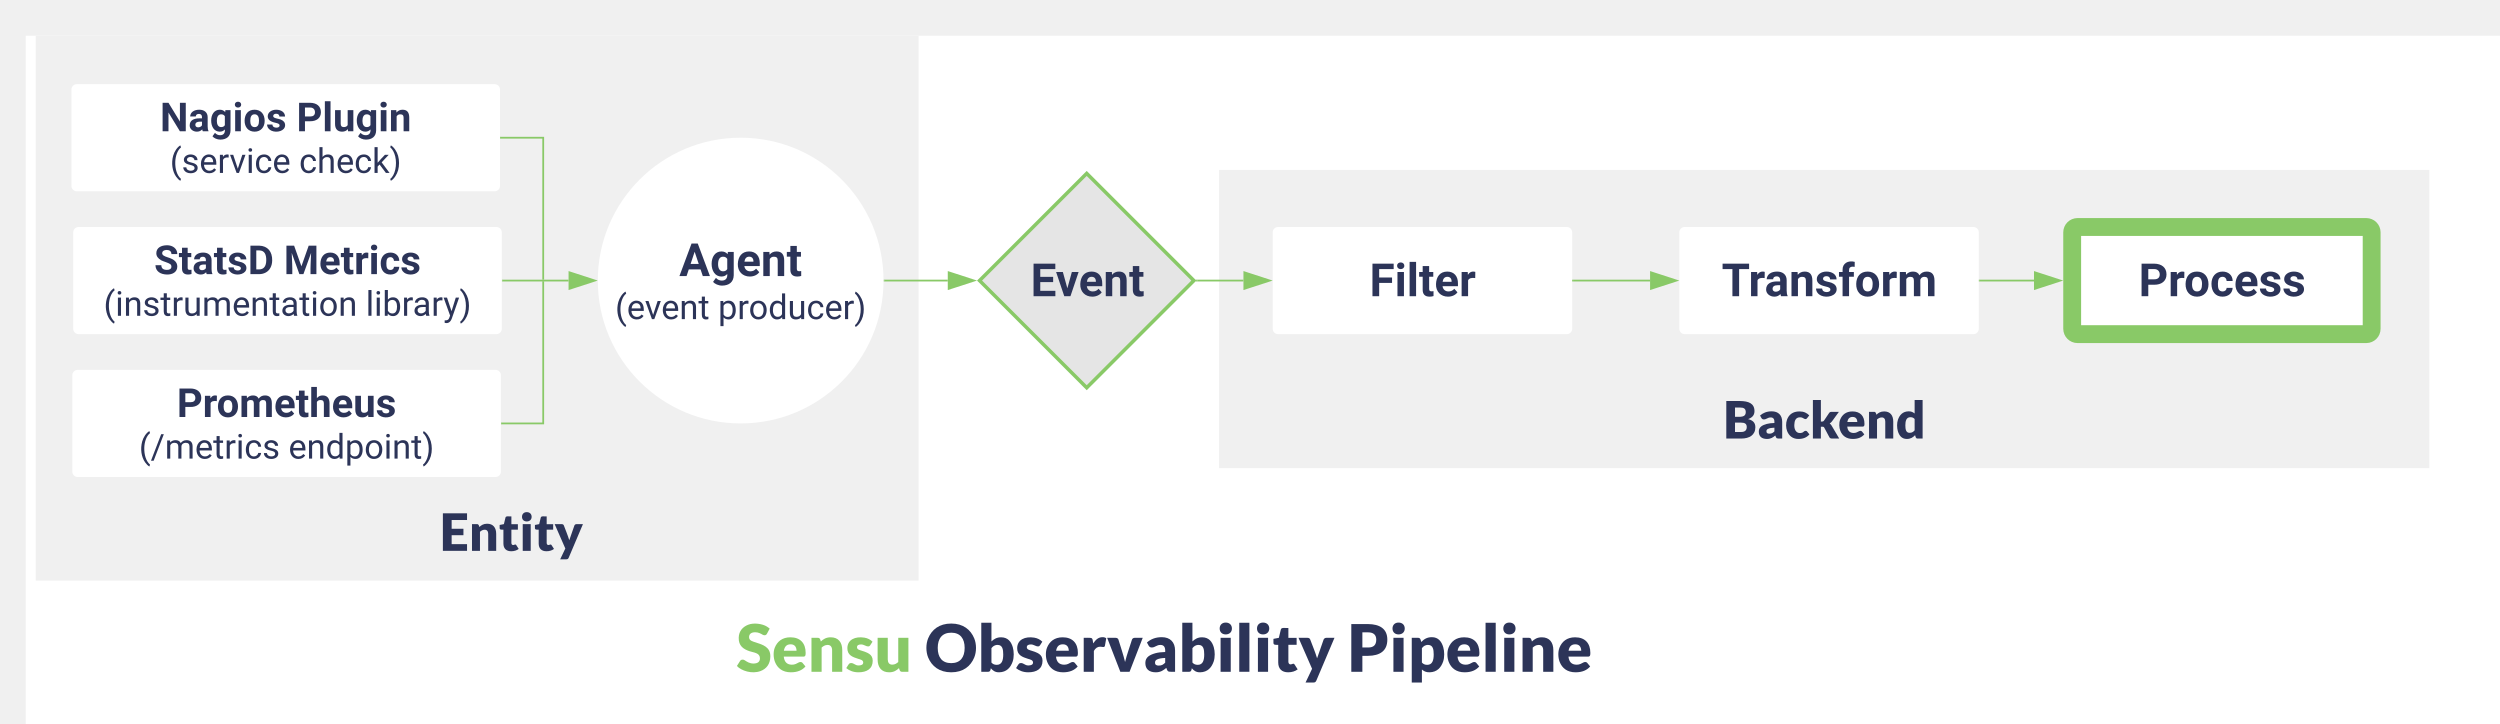
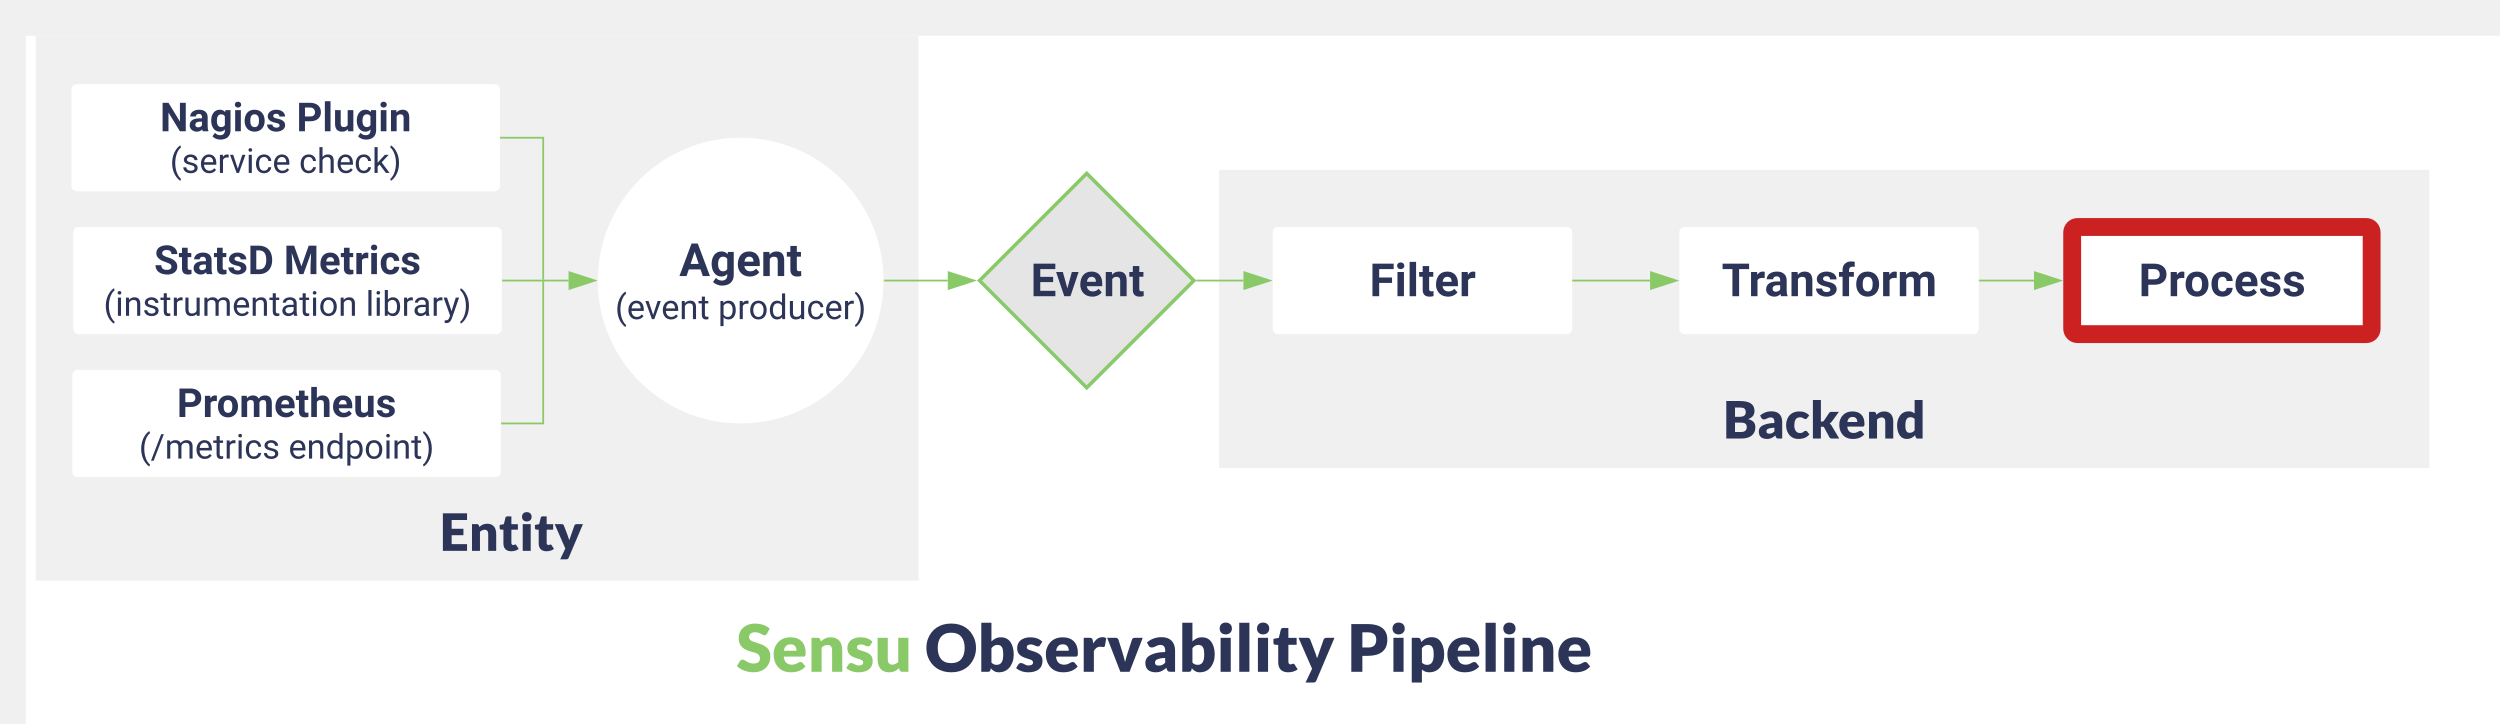
<svg xmlns="http://www.w3.org/2000/svg" xmlns:ns1="lucid" xmlns:xlink="http://www.w3.org/1999/xlink" viewBox="0 0 1400 405" preserveAspectRatio="xMidYMid meet">
  <g transform="translate(14.42308 20)" ns1:page-tab-id="0_0">
    <path d="M0 0h1823.08v553.85H0z" fill="#fff" />
    <a xlink:href="../pipeline-agent-backend/" target="_top">
      <path d="M668.26 75.15H1346v167H668.26z" stroke="#000" stroke-opacity="0" stroke-width="2" fill="#f0f0f0" />
      <path class="lucid-link lucid-hotspot lucid-overlay-hotspot" d="M668.26 75.15H1346v167H668.26z" fill="none" />
    </a>
    <a xlink:href="../pipeline-filter/" target="_top">
      <path d="M698.3 110.12c0-1.66 1.33-3 3-3H863c1.66 0 3 1.34 3 3v54c0 1.65-1.34 3-3 3H701.3c-1.67 0-3-1.35-3-3z" stroke="#000" stroke-opacity="0" fill="#fff" />
      <use xlink:href="#a" transform="matrix(1,0,0,1,703.2896,112.1154) translate(49.23988 33.76402)" />
      <path class="lucid-link lucid-hotspot lucid-overlay-hotspot" d="M698.3 110.12c0-1.66 1.33-3 3-3H863c1.66 0 3 1.34 3 3v54c0 1.65-1.34 3-3 3H701.3c-1.67 0-3-1.35-3-3z" fill="none" />
    </a>
    <a xlink:href="../pipeline-transform/" target="_top">
      <path d="M926 110.12c0-1.66 1.34-3 3-3h161.7c1.67 0 3 1.34 3 3v54c0 1.65-1.33 3-3 3H929c-1.66 0-3-1.35-3-3z" stroke="#000" stroke-opacity="0" fill="#fff" />
      <use xlink:href="#b" transform="matrix(1,0,0,1,931,112.1154) translate(18.72231 33.76402)" />
      <path class="lucid-link lucid-hotspot lucid-overlay-hotspot" d="M926 110.12c0-1.66 1.34-3 3-3h161.7c1.67 0 3 1.34 3 3v54c0 1.65-1.33 3-3 3H929c-1.66 0-3-1.35-3-3z" fill="none" />
    </a>
    <a xlink:href="../pipeline-process/" target="_top">
-       <path d="M1146 110.12c0-1.66 1.34-3 3-3h161.7c1.67 0 3 1.34 3 3v54c0 1.65-1.33 3-3 3H1149c-1.66 0-3-1.35-3-3z" stroke="#89c967" stroke-width="10" fill="#fff" />
+       <path d="M1146 110.12c0-1.66 1.34-3 3-3h161.7c1.67 0 3 1.34 3 3v54c0 1.65-1.33 3-3 3H1149c-1.66 0-3-1.35-3-3z" stroke="#cc2121" stroke-width="10" fill="#fff" />
      <use xlink:href="#c" transform="matrix(1,0,0,1,1151,112.1154) translate(32.23142 33.76402)" />
      <path class="lucid-link lucid-hotspot lucid-overlay-hotspot" d="M1146 110.12c0-1.66 1.34-3 3-3h161.7c1.67 0 3 1.34 3 3v54c0 1.65-1.33 3-3 3H1149c-1.66 0-3-1.35-3-3z" fill="none" />
    </a>
    <path d="M656.04 137.12h25.87" stroke="#89c967" fill="none" />
    <path d="M656.06 137.62h-1.02l.5-.5-.5-.5h1.02z" fill="#89c967" />
    <path d="M696.67 137.12l-14.26 4.63v-9.27z" stroke="#89c967" fill="#89c967" />
    <path d="M866.5 137.12h43.12" stroke="#89c967" fill="none" />
    <path d="M866.5 137.62h-.5v-1h.5z" fill="#89c967" />
    <path d="M924.38 137.12l-14.26 4.63v-9.27z" stroke="#89c967" fill="#89c967" />
    <path d="M1094.2 137.12h30.42" stroke="#89c967" fill="none" />
    <path d="M1094.22 137.62h-.5v-1h.5z" fill="#89c967" />
    <path d="M1139.38 137.12l-14.26 4.63v-9.27z" stroke="#89c967" fill="#89c967" />
    <a xlink:href="../pipeline-entities/" target="_top">
      <path d="M5.58 0H500v305.12H5.58z" stroke="#000" stroke-opacity="0" stroke-width="2" fill="#f0f0f0" />
      <path class="lucid-link lucid-hotspot lucid-overlay-hotspot" d="M5.58 0H500v305.12H5.58z" fill="none" />
    </a>
    <path d="M266.08 57.12h23.7v79.5" stroke="#89c967" fill="none" />
    <path d="M266.1 57.62h-.52v-1h.5z" fill="#89c967" />
    <path d="M289.78 136.6v.52M267.08 137.12h36.9" stroke="#89c967" fill="none" />
    <path d="M267.1 137.62h-.52v-1h.5z" fill="#89c967" />
    <path d="M318.73 137.12l-14.26 4.63v-9.27z" stroke="#89c967" fill="#89c967" />
    <path d="M266.58 217.12h23.2v-79.5" stroke="#89c967" fill="none" />
    <path d="M266.6 217.62h-.52v-1h.5z" fill="#89c967" />
    <path d="M289.78 137.63v-.5M480.85 137.12h35.48" stroke="#89c967" fill="none" />
    <path d="M480.87 137.62h-.53v-1h.53z" fill="#89c967" />
    <path d="M531.1 137.12l-14.27 4.63v-9.27z" stroke="#89c967" fill="#89c967" />
    <a xlink:href="../pipeline-agent-backend/" target="_top">
      <path d="M753.27 197.12h507.7v40h-507.7z" stroke="#000" stroke-opacity="0" stroke-width="2" fill-opacity="0" />
      <use xlink:href="#d" transform="matrix(1,0,0,1,753.2729,197.1154) translate(197.3029 28.47115)" />
      <path class="lucid-link lucid-hotspot lucid-overlay-hotspot" d="M753.27 197.12h507.7v40h-507.7z" fill="none" />
    </a>
    <a xlink:href="../pipeline-entities/" target="_top">
      <path d="M160 260h223.6v44.26H160z" stroke="#000" stroke-opacity="0" stroke-width="2" fill-opacity="0" />
      <use xlink:href="#e" transform="matrix(1,0,0,1,160,260) translate(71.86058 28.47115)" />
      <path class="lucid-link lucid-hotspot lucid-overlay-hotspot" d="M160 260h223.6v44.26H160z" fill="none" />
    </a>
    <a xlink:href="../pipeline-checks-events/" target="_top">
      <path d="M594.13 77.12l60 60-60 60-60-60z" stroke="#89c967" stroke-width="2" fill="#e5e5e5" />
      <use xlink:href="#f" transform="matrix(1,0,0,1,539.1281,82.11538) translate(23.61148 63.76402)" />
      <path class="lucid-link lucid-hotspot lucid-overlay-hotspot" d="M594.13 77.12l60 60-60 60-60-60z" fill="none" />
    </a>
    <a xlink:href="../pipeline-agent-backend/" target="_top">
      <path d="M480.35 137.12c0 44.18-35.8 80-80 80-44.18 0-80-35.82-80-80 0-44.2 35.82-80 80-80 44.2 0 80 35.8 80 80z" stroke="#000" stroke-opacity="0" stroke-width="2" fill="#fff" />
      <use xlink:href="#g" transform="matrix(1,0,0,1,325.3525,62.11538) translate(40.61373 72.49599)" />
      <use xlink:href="#h" transform="matrix(1,0,0,1,325.3525,62.11538) translate(4.67811 96.59706)" />
      <use xlink:href="#i" transform="matrix(1,0,0,1,325.3525,62.11538) translate(62.35164 96.59706)" />
      <path class="lucid-link lucid-hotspot lucid-overlay-hotspot" d="M480.35 137.12c0 44.18-35.8 80-80 80-44.18 0-80-35.82-80-80 0-44.2 35.82-80 80-80 44.2 0 80 35.8 80 80z" fill="none" />
    </a>
    <path d="M400.35 217.62v39.5-40.74" stroke="#000" stroke-opacity="0" fill="none" />
    <path d="M400.35 201.62l4.64 14.26h-9.28z" stroke="#000" stroke-opacity="0" fill-opacity="0" />
    <a xlink:href="../pipeline-checks-events/" target="_top">
      <path d="M25.58 30.12c0-1.66 1.34-3 3-3h234c1.65 0 3 1.34 3 3v54c0 1.65-1.35 3-3 3h-234c-1.66 0-3-1.35-3-3z" stroke="#000" stroke-opacity="0" fill="#fff" />
      <use xlink:href="#j" transform="matrix(1,0,0,1,30.57692,32.11538) translate(44.63585 21.40049)" />
      <use xlink:href="#k" transform="matrix(1,0,0,1,30.57692,32.11538) translate(121.0691 21.40049)" />
      <use xlink:href="#l" transform="matrix(1,0,0,1,30.57692,32.11538) translate(50.15249 44.71905)" />
      <use xlink:href="#m" transform="matrix(1,0,0,1,30.57692,32.11538) translate(122.5026 44.71905)" />
      <path class="lucid-link lucid-hotspot lucid-overlay-hotspot" d="M25.58 30.12c0-1.66 1.34-3 3-3h234c1.65 0 3 1.34 3 3v54c0 1.65-1.35 3-3 3h-234c-1.66 0-3-1.35-3-3z" fill="none" />
    </a>
    <a xlink:href="../pipeline-checks-events/" target="_top">
      <path d="M26.58 110.12c0-1.66 1.34-3 3-3h234c1.65 0 3 1.34 3 3v54c0 1.65-1.35 3-3 3h-234c-1.66 0-3-1.35-3-3z" stroke="#000" stroke-opacity="0" fill="#fff" />
      <use xlink:href="#n" transform="matrix(1,0,0,1,31.57692,112.1154) translate(40.29219 21.40049)" />
      <use xlink:href="#o" transform="matrix(1,0,0,1,31.57692,112.1154) translate(112.9788 21.40049)" />
      <use xlink:href="#p" transform="matrix(1,0,0,1,31.57692,112.1154) translate(11.99144 44.71905)" />
      <use xlink:href="#q" transform="matrix(1,0,0,1,31.57692,112.1154) translate(158.8326 44.71905)" />
      <path class="lucid-link lucid-hotspot lucid-overlay-hotspot" d="M26.58 110.12c0-1.66 1.34-3 3-3h234c1.65 0 3 1.34 3 3v54c0 1.65-1.35 3-3 3h-234c-1.66 0-3-1.35-3-3z" fill="none" />
    </a>
    <a xlink:href="../pipeline-checks-events/" target="_top">
      <path d="M26.08 190.12c0-1.66 1.34-3 3-3h234c1.65 0 3 1.34 3 3v54c0 1.65-1.35 3-3 3h-234c-1.66 0-3-1.35-3-3z" stroke="#000" stroke-opacity="0" fill="#fff" />
      <use xlink:href="#r" transform="matrix(1,0,0,1,31.07692,192.1154) translate(53.57516 21.40049)" />
      <use xlink:href="#s" transform="matrix(1,0,0,1,31.07692,192.1154) translate(32.30675 44.71905)" />
      <use xlink:href="#t" transform="matrix(1,0,0,1,31.07692,192.1154) translate(116.047 44.71905)" />
      <path class="lucid-link lucid-hotspot lucid-overlay-hotspot" d="M26.08 190.12c0-1.66 1.34-3 3-3h234c1.65 0 3 1.34 3 3v54c0 1.65-1.35 3-3 3h-234c-1.66 0-3-1.35-3-3z" fill="none" />
    </a>
    <a xlink:href="../" target="_top">
      <path d="M383.6 320h507.7v44H383.6z" stroke="#000" stroke-opacity="0" stroke-width="2" fill-opacity="0" />
      <use xlink:href="#u" transform="matrix(1,0,0,1,383.6036,320) translate(14.3694 36.19764)" />
      <use xlink:href="#v" transform="matrix(1,0,0,1,383.6036,320) translate(119.955 36.19764)" />
      <use xlink:href="#w" transform="matrix(1,0,0,1,383.6036,320) translate(356.505 36.19764)" />
      <path class="lucid-link lucid-hotspot lucid-overlay-hotspot" d="M383.6 320h507.7v44H383.6z" fill="none" />
    </a>
    <defs>
      <path fill="#2c3458" d="M1006-595H430V0H130v-1456h948v243H430v376h576v242" id="x" />
      <path fill="#2c3458" d="M416 0H126v-1082h290V0zM271-1212c-92 0-162-61-162-150s68-149 162-149c93 0 162 60 162 149s-70 150-162 150" id="y" />
      <path fill="#2c3458" d="M416 0H126v-1536h290V0" id="z" />
      <path fill="#2c3458" d="M457-330c2 83 25 111 111 112 32 0 60-2 85-7V-6c-57 17-115 26-175 26-203 0-310-102-310-307v-583H10v-212h158v-266h289v266h185v212H457v540" id="A" />
      <path fill="#2c3458" d="M1031-175C952-60 797 20 609 20 287 20 60-206 72-543c12-330 180-559 505-559 309 0 482 214 477 537v118H365c15 134 115 234 263 234 111 0 198-40 261-121zM770-644c5-139-62-226-194-224-130 1-191 97-208 224h402" id="B" />
      <path fill="#2c3458" d="M719-811c-143-24-279 1-319 103V0H111v-1082h273l8 129c74-124 180-175 331-136" id="C" />
      <g id="a">
        <use transform="matrix(0.01252003,0,0,0.01252003,0,0)" xlink:href="#x" />
        <use transform="matrix(0.01252003,0,0,0.01252003,14.04748,0)" xlink:href="#y" />
        <use transform="matrix(0.01252003,0,0,0.01252003,20.84585,0)" xlink:href="#z" />
        <use transform="matrix(0.01252003,0,0,0.01252003,27.64423,0)" xlink:href="#A" />
        <use transform="matrix(0.01252003,0,0,0.01252003,36.30809,0)" xlink:href="#B" />
        <use transform="matrix(0.01252003,0,0,0.01252003,50.16777,0)" xlink:href="#C" />
      </g>
      <path fill="#2c3458" d="M1226-1213H780V0H480v-1213H40v-243h1186v243" id="D" />
      <path fill="#2c3458" d="M552-1102c254-4 435 134 435 383v469c1 103 15 180 43 233V0H738c-13-26-23-58-29-97C639-19 548 20 436 20 238 20 64-113 68-304c5-258 212-357 496-357h133c11-137-29-227-160-227-90 0-156 45-156 131H92c15-231 213-342 460-345zM357-325c0 76 61 124 142 124 88 0 168-45 198-105v-186H589c-152 2-232 51-232 167" id="E" />
      <path fill="#2c3458" d="M750-692c-1-124-48-174-173-175-81 0-142 35-183 104V0H105v-1082h272l9 125c77-97 181-145 311-145 244 0 342 151 342 403V0H750v-692" id="F" />
      <path fill="#2c3458" d="M529-185c94 0 168-33 168-114 0-35-18-63-53-83s-91-39-168-55C219-491 90-600 90-765c0-208 203-337 432-337 246 0 451 124 453 349H686c-2-91-62-143-165-143-86 0-151 41-153 117 0 32 16 57 46 77 63 43 257 69 335 100 151 60 229 153 229 291C978-13 554 93 282-28 162-81 60-190 56-344h274c5 106 86 159 199 159" id="G" />
      <path fill="#2c3458" d="M190-1174c-11-296 244-440 544-363l-3 224c-24-6-53-9-88-9-109 0-163 51-163 153v87h215v212H480V0H190v-870H29v-212h161v-92" id="H" />
      <path fill="#2c3458" d="M579 20C257 20 58-214 66-551c8-331 182-551 511-551 324 0 514 231 514 572 0 319-198 550-512 550zm-2-888c-169 0-222 141-222 338 0 181 61 317 224 317 170 0 223-137 223-338 0-178-64-317-225-317" id="I" />
      <path fill="#2c3458" d="M741-689c-2-124-40-177-163-178-82 0-141 34-178 102V0H111v-1082h271l9 121c77-94 180-141 311-141 139 0 235 55 287 165 76-110 184-165 325-165 249 0 348 151 348 411V0h-290v-690c-2-123-39-176-163-177-87 0-147 41-180 124l1 743H741v-689" id="J" />
      <g id="b">
        <use transform="matrix(0.01252003,0,0,0.01252003,0,0)" xlink:href="#D" />
        <use transform="matrix(0.01252003,0,0,0.01252003,15.04908,0)" xlink:href="#C" />
        <use transform="matrix(0.01252003,0,0,0.01252003,24.02594,0)" xlink:href="#E" />
        <use transform="matrix(0.01252003,0,0,0.01252003,37.77294,0)" xlink:href="#F" />
        <use transform="matrix(0.01252003,0,0,0.01252003,52.13341,0)" xlink:href="#G" />
        <use transform="matrix(0.01252003,0,0,0.01252003,65.31701,0)" xlink:href="#H" />
        <use transform="matrix(0.01252003,0,0,0.01252003,74.50671,0)" xlink:href="#I" />
        <use transform="matrix(0.01252003,0,0,0.01252003,89.00491,0)" xlink:href="#C" />
        <use transform="matrix(0.01252003,0,0,0.01252003,98.35737,0)" xlink:href="#J" />
      </g>
      <path fill="#2c3458" d="M1245-974c0 302-233 466-552 461H430V0H130v-1456h568c323 5 547 167 547 482zm-303 2c1-143-93-241-237-241H430v457h268c151 1 244-71 244-216" id="K" />
      <path fill="#2c3458" d="M355-556c-2 203 30 338 206 343 102 3 181-63 182-161h271C1001-128 821 17 566 20 242 24 66-212 66-554c0-320 184-548 498-548 262 0 451 167 450 423H743c-1-108-75-193-184-189-162 6-202 123-204 312" id="L" />
      <g id="c">
        <use transform="matrix(0.01252003,0,0,0.01252003,0,0)" xlink:href="#K" />
        <use transform="matrix(0.01252003,0,0,0.01252003,16.53896,0)" xlink:href="#C" />
        <use transform="matrix(0.01252003,0,0,0.01252003,25.44071,0)" xlink:href="#I" />
        <use transform="matrix(0.01252003,0,0,0.01252003,39.9389,0)" xlink:href="#L" />
        <use transform="matrix(0.01252003,0,0,0.01252003,53.3103,0)" xlink:href="#B" />
        <use transform="matrix(0.01252003,0,0,0.01252003,67.16997,0)" xlink:href="#G" />
        <use transform="matrix(0.01252003,0,0,0.01252003,80.35357,0)" xlink:href="#G" />
      </g>
      <path fill="#2c3458" d="M966-754c170 42 282 125 282 315 0 303-231 439-546 439H120v-1457h536c319 4 558 86 558 394 0 177-112 257-248 309zm-52 308c1-132-85-172-220-172H458v363h238c138 0 217-58 218-191zm-38-577c0-140-81-181-220-181H458v360c201-1 418 30 418-179" id="M" />
      <path fill="#2c3458" d="M572-1057c257 0 406 153 406 409V0c-68-4-160 9-208-12-30-14-45-72-60-107C623-47 539 18 382 16 189 13 70-77 70-270c0-183 145-251 311-298 78-21 176-33 295-36 8-132-26-216-144-216-125 0-159 78-268 78-94 0-104-95-146-151 112-100 257-164 454-164zM366-285c-2 73 41 96 114 96 97 0 140-35 196-89v-144c-104 4-184 15-248 46-39 19-61 43-62 91" id="N" />
      <path fill="#2c3458" d="M958-162C862-50 728 16 528 16 297 16 159-117 90-293c-49-124-51-307-4-437 70-194 223-323 484-323 177 0 287 60 380 153-36 45-67 98-109 136-73 33-113-34-174-50-21-5-46-11-77-11-169 4-215 131-220 304-6 205 103 354 302 295 57-17 74-74 140-74 25 0 42 10 56 27" id="O" />
      <path fill="#2c3458" d="M430-1497v839c57 1 95 0 120-37l196-292c22-33 48-50 100-50h284L862-668c-25 34-54 60-90 82 30 23 56 53 78 90L1142 0H862c-52-1-83-16-102-52L564-419c-19-31-28-40-74-40h-60V0H120v-1497h310" id="P" />
      <path fill="#2c3458" d="M1024-162C926-48 781 16 578 16 325 16 169-111 94-299c-49-123-59-309-6-439 74-183 225-315 476-315 298 0 466 176 466 475 0 66-3 115-70 115H362c16 155 90 243 244 247 98 2 155-39 218-71 37-18 85-16 110 14zM752-643c-3-120-60-196-182-196-129 0-185 80-205 196h387" id="Q" />
      <path fill="#2c3458" d="M612-820c-81 1-134 39-182 81V0H120v-1037h192c70-3 79 59 94 112 74-70 159-128 302-128 236 0 352 157 352 394V0H750v-659c0-96-44-162-138-161" id="R" />
      <path fill="#2c3458" d="M494-1057c110-3 175 36 236 85v-525h310V0H848c-79 3-80-75-100-131C671-51 581 16 426 16 225 16 127-123 78-290c-38-128-40-313 4-440 62-181 183-321 412-327zM370-515c0 153 21 293 164 293 98 0 150-43 196-97v-440c-41-45-87-70-162-70-160 0-198 144-198 314" id="S" />
      <g id="d">
        <use transform="matrix(0.01442308,0,0,0.01442308,0,0)" xlink:href="#M" />
        <use transform="matrix(0.01442308,0,0,0.01442308,18.92308,0)" xlink:href="#N" />
        <use transform="matrix(0.01442308,0,0,0.01442308,34.47115,0)" xlink:href="#O" />
        <use transform="matrix(0.01442308,0,0,0.01442308,48.49038,0)" xlink:href="#P" />
        <use transform="matrix(0.01442308,0,0,0.01442308,64.24038,0)" xlink:href="#Q" />
        <use transform="matrix(0.01442308,0,0,0.01442308,79.93269,0)" xlink:href="#R" />
        <use transform="matrix(0.01442308,0,0,0.01442308,96.66346,0)" xlink:href="#S" />
      </g>
      <path fill="#2c3458" d="M1058-1457v260H460v340h458v250H460v347h598V0H120v-1457h938" id="T" />
      <path fill="#2c3458" d="M774-74c-71 55-172 90-290 90-196 0-304-108-304-303v-536c-70 1-146 12-146-61v-121l165-32 61-253c16-78 146-38 230-48v303h252v212H490v515c0 45 23 83 68 83 48 0 88-50 122 4" id="U" />
      <path fill="#2c3458" d="M440-1037V0H130v-1037h310zm-154-466c113 0 190 70 190 182 0 111-79 180-190 180-109 0-184-71-184-180 0-110 74-182 184-182" id="V" />
      <path fill="#2c3458" d="M544 269c-20 41-37 60-98 60H214L414-91 0-1037h274c46-1 73 23 84 54 69 190 150 371 209 571 68-189 134-380 199-571 10-28 45-55 82-54h250" id="W" />
      <g id="e">
        <use transform="matrix(0.01442308,0,0,0.01442308,0,0)" xlink:href="#T" />
        <use transform="matrix(0.01442308,0,0,0.01442308,16.29808,0)" xlink:href="#R" />
        <use transform="matrix(0.01442308,0,0,0.01442308,33.02885,0)" xlink:href="#U" />
        <use transform="matrix(0.01442308,0,0,0.01442308,44.56731,0)" xlink:href="#V" />
        <use transform="matrix(0.01442308,0,0,0.01442308,52.78846,0)" xlink:href="#U" />
        <use transform="matrix(0.01442308,0,0,0.01442308,64.32692,0)" xlink:href="#W" />
      </g>
      <path fill="#2c3458" d="M1006-631H430v390h676V0H130v-1456h974v243H430v347h576v235" id="X" />
      <path fill="#2c3458" d="M516-353l201-729h302L654 0H378L13-1082h302" id="Y" />
      <g id="f">
        <use transform="matrix(0.01252003,0,0,0.01252003,0,0)" xlink:href="#X" />
        <use transform="matrix(0.01252003,0,0,0.01252003,14.09756,0)" xlink:href="#Y" />
        <use transform="matrix(0.01252003,0,0,0.01252003,26.89303,0)" xlink:href="#B" />
        <use transform="matrix(0.01252003,0,0,0.01252003,40.7527,0)" xlink:href="#F" />
        <use transform="matrix(0.01252003,0,0,0.01252003,55.11318,0)" xlink:href="#A" />
      </g>
      <path fill="#2c3458" d="M952-300H426L326 0H7l542-1456h278L1372 0h-319zM507-543h364l-183-545" id="Z" />
      <path fill="#2c3458" d="M505 20C221 18 69-239 69-549c0-302 153-553 438-553 119 0 211 41 277 122l12-102h262V-36c-8 305-208 458-520 462-160 1-335-76-403-170L263 80c72 81 159 121 262 121 172 1 260-107 243-294C701-18 614 20 505 20zm76-887c-165 0-223 147-223 339 0 172 66 314 221 314 88 0 151-33 189-99v-455c-39-66-101-99-187-99" id="aa" />
      <g id="g">
        <use transform="matrix(0.01252003,0,0,0.01252003,0,0)" xlink:href="#Z" />
        <use transform="matrix(0.01252003,0,0,0.01252003,17.2526,0)" xlink:href="#aa" />
        <use transform="matrix(0.01252003,0,0,0.01252003,31.88852,0)" xlink:href="#B" />
        <use transform="matrix(0.01252003,0,0,0.01252003,45.7482,0)" xlink:href="#F" />
        <use transform="matrix(0.01252003,0,0,0.01252003,60.10867,0)" xlink:href="#A" />
      </g>
      <path fill="#2c3458" d="M319-664C304-226 428 158 661 357l-38 113c-89-49-172-133-254-248C142-97 71-578 194-1025c67-244 240-513 429-618l38 122c-201 153-330 502-342 857" id="ab" />
      <path fill="#2c3458" d="M599-131c141 0 220-65 285-146l113 88C906-50 770 20 589 20 281 21 93-214 93-545c0-223 93-397 233-485 74-48 154-72 240-72 300 2 449 218 445 537v77H278c0 197 129 357 321 357zm227-509c-3-180-88-310-260-310-170 0-264 140-282 310h542" id="ac" />
      <path fill="#2c3458" d="M497-251l268-831h189L566 0H425L33-1082h189" id="ad" />
      <path fill="#2c3458" d="M589-945c-131 0-219 81-264 174V0H140v-1082h175l6 136c83-104 191-156 324-156 229 0 346 129 346 387V0H806v-716c-2-153-65-229-217-229" id="ae" />
      <path fill="#2c3458" d="M456 20C285 20 205-92 206-268v-671H9v-143h197v-262h185v262h202v143H391v671c-9 125 92 149 207 118V0c-49 13-96 20-142 20" id="af" />
      <g id="h">
        <use transform="matrix(0.009390024,0,0,0.009390024,0,0)" xlink:href="#ab" />
        <use transform="matrix(0.009390024,0,0,0.009390024,6.573017,0)" xlink:href="#ac" />
        <use transform="matrix(0.009390024,0,0,0.009390024,16.63912,0)" xlink:href="#ad" />
        <use transform="matrix(0.009390024,0,0,0.009390024,25.83196,0)" xlink:href="#ac" />
        <use transform="matrix(0.009390024,0,0,0.009390024,36.02013,0)" xlink:href="#ae" />
        <use transform="matrix(0.009390024,0,0,0.009390024,46.63086,0)" xlink:href="#af" />
      </g>
      <path fill="#2c3458" d="M632-1102c291 0 422 251 422 573 0 297-141 548-419 549-131 0-235-42-310-125v521H140v-1498h169l9 120c75-93 180-140 314-140zm-53 971c207 0 290-180 290-419 0-218-92-395-292-395-112 0-196 50-252 149v517c55 99 140 148 254 148" id="ag" />
      <path fill="#2c3458" d="M663-916c-163-27-288 18-338 148V0H140v-1082h180l3 125c61-97 147-145 258-145 36 0 63 5 82 14v172" id="ah" />
      <path fill="#2c3458" d="M584 20C278 26 81-227 91-551c10-320 175-545 491-551 308-5 503 247 494 573-9 322-175 543-492 549zm-2-970c-208 0-305 185-305 421 0 216 106 398 307 398 211 0 307-186 307-420 0-214-109-399-309-399" id="ai" />
      <path fill="#2c3458" d="M520 20C244 20 95-247 95-550c0-298 151-550 427-552 127 0 227 43 301 130v-564h185V0H838l-9-116C755-25 652 20 520 20zm48-965c-210 0-288 177-288 416 0 218 87 392 286 392 117 0 203-53 257-158v-497c-55-102-140-153-255-153" id="aj" />
      <path fill="#2c3458" d="M491 20c-241-1-355-148-355-398v-704h185v699c0 164 67 246 200 246 141 0 235-53 282-158v-787h185V0H812l-4-107C736-22 630 20 491 20" id="ak" />
      <path fill="#2c3458" d="M277-555c0 244 77 420 297 424 127 2 249-93 255-210h175C980-127 805 20 574 20 258 20 81-222 92-562c11-319 164-533 481-540 237-5 426 165 431 392H829c-7-133-115-242-256-240-209 4-296 166-296 395" id="al" />
      <path fill="#2c3458" d="M38 357C331 141 457-487 337-984c-53-219-157-429-299-546l39-113c190 106 362 378 431 621 75 268 76 597 0 868C440 88 266 365 77 470" id="am" />
      <g id="i">
        <use transform="matrix(0.009390024,0,0,0.009390024,0,0)" xlink:href="#ag" />
        <use transform="matrix(0.009390024,0,0,0.009390024,10.78914,0)" xlink:href="#ah" />
        <use transform="matrix(0.009390024,0,0,0.009390024,17.10862,0)" xlink:href="#ai" />
        <use transform="matrix(0.009390024,0,0,0.009390024,28.07617,0)" xlink:href="#aj" />
        <use transform="matrix(0.009390024,0,0,0.009390024,38.92165,0)" xlink:href="#ak" />
        <use transform="matrix(0.009390024,0,0,0.009390024,49.52299,0)" xlink:href="#al" />
        <use transform="matrix(0.009390024,0,0,0.009390024,59.58909,0)" xlink:href="#ac" />
        <use transform="matrix(0.009390024,0,0,0.009390024,69.77727,0)" xlink:href="#ah" />
        <use transform="matrix(0.009390024,0,0,0.009390024,76.28456,0)" xlink:href="#am" />
      </g>
      <path fill="#2c3458" d="M1314 0h-300L430-958V0H130v-1456h300l585 960v-960h299V0" id="an" />
      <g id="j">
        <use transform="matrix(0.01095503,0,0,0.01095503,0,0)" xlink:href="#an" />
        <use transform="matrix(0.01095503,0,0,0.01095503,15.84097,0)" xlink:href="#E" />
        <use transform="matrix(0.01095503,0,0,0.01095503,27.86959,0)" xlink:href="#aa" />
        <use transform="matrix(0.01095503,0,0,0.01095503,40.67602,0)" xlink:href="#y" />
        <use transform="matrix(0.01095503,0,0,0.01095503,46.6246,0)" xlink:href="#I" />
        <use transform="matrix(0.01095503,0,0,0.01095503,59.31052,0)" xlink:href="#G" />
      </g>
      <path fill="#2c3458" d="M463 20c-241-1-359-147-359-393v-709h289v699c0 113 51 169 154 169 98 0 165-34 202-102v-766h290V0H767l-8-110C688-23 589 20 463 20" id="ao" />
      <g id="k">
        <use transform="matrix(0.01095503,0,0,0.01095503,0,0)" xlink:href="#K" />
        <use transform="matrix(0.01095503,0,0,0.01095503,14.47159,0)" xlink:href="#z" />
        <use transform="matrix(0.01095503,0,0,0.01095503,20.42017,0)" xlink:href="#ao" />
        <use transform="matrix(0.01095503,0,0,0.01095503,32.97463,0)" xlink:href="#aa" />
        <use transform="matrix(0.01095503,0,0,0.01095503,45.78106,0)" xlink:href="#y" />
        <use transform="matrix(0.01095503,0,0,0.01095503,51.72964,0)" xlink:href="#F" />
      </g>
      <path fill="#2c3458" d="M538-131c121 0 232-49 232-156 0-50-20-88-56-117-73-60-334-92-420-143-92-55-162-110-162-238 0-190 192-317 400-317 223 0 414 129 413 338H759c0-108-110-186-227-186-119 0-215 53-215 159 0 45 18 78 53 101 76 52 331 90 416 139 98 57 169 115 169 251C955-92 760 20 538 20c-176 0-314-68-386-174-38-55-57-115-57-179h185c6 129 116 202 258 202" id="ap" />
      <path fill="#2c3458" d="M341 0H156v-1082h185V0zm-91-1264c-68 0-108-42-109-105 0-62 41-107 109-107s110 44 110 107-42 105-110 105" id="aq" />
      <g id="l">
        <use transform="matrix(0.009390024,0,0,0.009390024,0,0)" xlink:href="#ab" />
        <use transform="matrix(0.009390024,0,0,0.009390024,6.573017,0)" xlink:href="#ap" />
        <use transform="matrix(0.009390024,0,0,0.009390024,16.48888,0)" xlink:href="#ac" />
        <use transform="matrix(0.009390024,0,0,0.009390024,26.67706,0)" xlink:href="#ah" />
        <use transform="matrix(0.009390024,0,0,0.009390024,33.35337,0)" xlink:href="#ad" />
        <use transform="matrix(0.009390024,0,0,0.009390024,42.66827,0)" xlink:href="#aq" />
        <use transform="matrix(0.009390024,0,0,0.009390024,47.33511,0)" xlink:href="#al" />
        <use transform="matrix(0.009390024,0,0,0.009390024,57.40122,0)" xlink:href="#ac" />
      </g>
      <path fill="#2c3458" d="M589-945c-131 0-219 81-264 174V0H140v-1536h185v585c82-101 189-151 320-151 229 0 346 129 346 387V0H806v-716c-2-153-65-229-217-229" id="ar" />
      <path fill="#2c3458" d="M442-501L326-380V0H141v-1536h185v929c135-169 291-317 436-475h225L566-630 1036 0H819" id="as" />
      <g id="m">
        <use transform="matrix(0.009390024,0,0,0.009390024,0,0)" xlink:href="#al" />
        <use transform="matrix(0.009390024,0,0,0.009390024,10.06611,0)" xlink:href="#ar" />
        <use transform="matrix(0.009390024,0,0,0.009390024,20.65805,0)" xlink:href="#ac" />
        <use transform="matrix(0.009390024,0,0,0.009390024,30.84623,0)" xlink:href="#al" />
        <use transform="matrix(0.009390024,0,0,0.009390024,40.91233,0)" xlink:href="#as" />
        <use transform="matrix(0.009390024,0,0,0.009390024,50.65918,0)" xlink:href="#am" />
      </g>
      <path fill="#2c3458" d="M658-217c127 0 227-49 227-165 0-57-21-98-60-130-79-64-370-142-463-196-162-95-248-210-248-361 0-280 246-403 537-407 213-3 383 84 467 216 45 69 68 147 68 234H886c0-139-96-211-240-211-129 0-232 55-232 169 0 47 24 87 72 119s117 62 210 90c171 51 295 115 373 191s117 171 117 284c-2 272-237 411-528 404C331 13 78-135 69-458h301c0 161 96 241 288 241" id="at" />
      <path fill="#2c3458" d="M130 0v-1456h448c435 14 673 299 665 762-5 285-130 500-319 606C822-31 708 0 581 0H130zm809-685c9-311-79-526-361-528H430v972h145c252-2 356-181 364-444" id="au" />
      <g id="n">
        <use transform="matrix(0.01095503,0,0,0.01095503,0,0)" xlink:href="#at" />
        <use transform="matrix(0.01095503,0,0,0.01095503,13.79238,0)" xlink:href="#A" />
        <use transform="matrix(0.01095503,0,0,0.01095503,21.37326,0)" xlink:href="#E" />
        <use transform="matrix(0.01095503,0,0,0.01095503,33.40188,0)" xlink:href="#A" />
        <use transform="matrix(0.01095503,0,0,0.01095503,40.98276,0)" xlink:href="#G" />
        <use transform="matrix(0.01095503,0,0,0.01095503,52.5184,0)" xlink:href="#au" />
      </g>
      <path fill="#2c3458" d="M522-1456L896-400l372-1056h394V0h-301c-7-379 15-728 30-1085L998 0H792L400-1084c15 357 37 705 30 1084H130v-1456h392" id="av" />
      <g id="o">
        <use transform="matrix(0.01095503,0,0,0.01095503,0,0)" xlink:href="#av" />
        <use transform="matrix(0.01095503,0,0,0.01095503,19.65332,0)" xlink:href="#B" />
        <use transform="matrix(0.01095503,0,0,0.01095503,31.78054,0)" xlink:href="#A" />
        <use transform="matrix(0.01095503,0,0,0.01095503,39.36142,0)" xlink:href="#C" />
        <use transform="matrix(0.01095503,0,0,0.01095503,47.54482,0)" xlink:href="#y" />
        <use transform="matrix(0.01095503,0,0,0.01095503,53.4934,0)" xlink:href="#L" />
        <use transform="matrix(0.01095503,0,0,0.01095503,65.19337,0)" xlink:href="#G" />
      </g>
      <path fill="#2c3458" d="M1240-945c-141 0-250 95-250 227V0H804v-709c0-157-77-236-231-236-121 0-204 52-249 155V0H139v-1082h175l5 120c79-93 186-140 321-140 151 0 254 58 309 174 69-98 181-174 345-174 237 0 362 126 362 377V0h-185v-714c-2-159-67-231-231-231" id="aw" />
      <path fill="#2c3458" d="M561-1102c238-4 403 126 403 351v498c0 99 13 178 38 237V0H808c-11-21-19-59-26-114C696-25 593 20 474 20c-199 0-368-130-365-320 4-251 214-359 490-356h180v-85c-1-135-86-212-229-212-115 0-232 67-233 171H131c20-205 206-316 430-320zM294-326c0 117 90 185 207 185 122 0 239-75 278-162v-222H634c-227 0-340 66-340 199" id="ax" />
      <g id="p">
        <use transform="matrix(0.009390024,0,0,0.009390024,0,0)" xlink:href="#ab" />
        <use transform="matrix(0.009390024,0,0,0.009390024,6.573017,0)" xlink:href="#aq" />
        <use transform="matrix(0.009390024,0,0,0.009390024,11.23986,0)" xlink:href="#ae" />
        <use transform="matrix(0.009390024,0,0,0.009390024,21.85059,0)" xlink:href="#ap" />
        <use transform="matrix(0.009390024,0,0,0.009390024,31.76645,0)" xlink:href="#af" />
        <use transform="matrix(0.009390024,0,0,0.009390024,38.04838,0)" xlink:href="#ah" />
        <use transform="matrix(0.009390024,0,0,0.009390024,44.55566,0)" xlink:href="#ak" />
        <use transform="matrix(0.009390024,0,0,0.009390024,55.157,0)" xlink:href="#aw" />
        <use transform="matrix(0.009390024,0,0,0.009390024,72.01209,0)" xlink:href="#ac" />
        <use transform="matrix(0.009390024,0,0,0.009390024,82.20027,0)" xlink:href="#ae" />
        <use transform="matrix(0.009390024,0,0,0.009390024,92.811,0)" xlink:href="#af" />
        <use transform="matrix(0.009390024,0,0,0.009390024,99.09292,0)" xlink:href="#ax" />
        <use transform="matrix(0.009390024,0,0,0.009390024,109.5534,0)" xlink:href="#af" />
        <use transform="matrix(0.009390024,0,0,0.009390024,115.8353,0)" xlink:href="#aq" />
        <use transform="matrix(0.009390024,0,0,0.009390024,120.5022,0)" xlink:href="#ai" />
        <use transform="matrix(0.009390024,0,0,0.009390024,131.4697,0)" xlink:href="#ae" />
      </g>
      <path fill="#2c3458" d="M341 0H156v-1536h185V0" id="ay" />
      <path fill="#2c3458" d="M634-1102c292 0 422 254 422 573 0 298-143 547-420 549-137 0-242-48-317-145L310 0H140v-1536h185v573c75-93 178-139 309-139zm-44 965c207 0 281-175 281-413 0-224-79-395-283-395-122 0-210 57-263 170v468c57 113 145 170 265 170" id="az" />
      <path fill="#2c3458" d="M494-271l252-811h198L509 167C425 381 299 474 84 421V271c167 16 242-37 283-173l41-110L22-1082h202" id="aA" />
      <g id="q">
        <use transform="matrix(0.009390024,0,0,0.009390024,0,0)" xlink:href="#ay" />
        <use transform="matrix(0.009390024,0,0,0.009390024,4.666842,0)" xlink:href="#aq" />
        <use transform="matrix(0.009390024,0,0,0.009390024,9.333684,0)" xlink:href="#az" />
        <use transform="matrix(0.009390024,0,0,0.009390024,20.12282,0)" xlink:href="#ah" />
        <use transform="matrix(0.009390024,0,0,0.009390024,26.25451,0)" xlink:href="#ax" />
        <use transform="matrix(0.009390024,0,0,0.009390024,36.71499,0)" xlink:href="#ah" />
        <use transform="matrix(0.009390024,0,0,0.009390024,43.3913,0)" xlink:href="#aA" />
        <use transform="matrix(0.009390024,0,0,0.009390024,52.49023,0)" xlink:href="#am" />
      </g>
      <path fill="#2c3458" d="M750-685c-1-124-48-182-173-182-85 0-146 33-184 98V0H104v-1536h289v572c77-92 173-138 289-138 235 0 357 136 357 409V0H750v-685" id="aB" />
      <g id="r">
        <use transform="matrix(0.01095503,0,0,0.01095503,0,0)" xlink:href="#K" />
        <use transform="matrix(0.01095503,0,0,0.01095503,14.47159,0)" xlink:href="#C" />
        <use transform="matrix(0.01095503,0,0,0.01095503,22.26062,0)" xlink:href="#I" />
        <use transform="matrix(0.01095503,0,0,0.01095503,34.94654,0)" xlink:href="#J" />
        <use transform="matrix(0.01095503,0,0,0.01095503,54.3698,0)" xlink:href="#B" />
        <use transform="matrix(0.01095503,0,0,0.01095503,66.49702,0)" xlink:href="#A" />
        <use transform="matrix(0.01095503,0,0,0.01095503,74.0779,0)" xlink:href="#aB" />
        <use transform="matrix(0.01095503,0,0,0.01095503,86.63236,0)" xlink:href="#B" />
        <use transform="matrix(0.01095503,0,0,0.01095503,98.75958,0)" xlink:href="#ao" />
        <use transform="matrix(0.01095503,0,0,0.01095503,111.314,0)" xlink:href="#G" />
      </g>
      <path fill="#2c3458" d="M177 125H18l608-1581h158" id="aC" />
      <g id="s">
        <use transform="matrix(0.009390024,0,0,0.009390024,0,0)" xlink:href="#ab" />
        <use transform="matrix(0.009390024,0,0,0.009390024,6.573017,0)" xlink:href="#aC" />
        <use transform="matrix(0.009390024,0,0,0.009390024,14.4982,0)" xlink:href="#aw" />
        <use transform="matrix(0.009390024,0,0,0.009390024,31.35329,0)" xlink:href="#ac" />
        <use transform="matrix(0.009390024,0,0,0.009390024,41.54147,0)" xlink:href="#af" />
        <use transform="matrix(0.009390024,0,0,0.009390024,47.82339,0)" xlink:href="#ah" />
        <use transform="matrix(0.009390024,0,0,0.009390024,54.33068,0)" xlink:href="#aq" />
        <use transform="matrix(0.009390024,0,0,0.009390024,58.99752,0)" xlink:href="#al" />
        <use transform="matrix(0.009390024,0,0,0.009390024,69.06363,0)" xlink:href="#ap" />
      </g>
      <g id="t">
        <use transform="matrix(0.009390024,0,0,0.009390024,0,0)" xlink:href="#ac" />
        <use transform="matrix(0.009390024,0,0,0.009390024,10.18818,0)" xlink:href="#ae" />
        <use transform="matrix(0.009390024,0,0,0.009390024,20.7989,0)" xlink:href="#aj" />
        <use transform="matrix(0.009390024,0,0,0.009390024,31.64438,0)" xlink:href="#ag" />
        <use transform="matrix(0.009390024,0,0,0.009390024,42.43352,0)" xlink:href="#ai" />
        <use transform="matrix(0.009390024,0,0,0.009390024,53.40107,0)" xlink:href="#aq" />
        <use transform="matrix(0.009390024,0,0,0.009390024,58.06791,0)" xlink:href="#ae" />
        <use transform="matrix(0.009390024,0,0,0.009390024,68.67864,0)" xlink:href="#af" />
        <use transform="matrix(0.009390024,0,0,0.009390024,74.96056,0)" xlink:href="#am" />
      </g>
      <path fill="#89c967" d="M524-252c120-1 200-49 194-169-8-162-195-164-324-209-183-64-330-162-324-410 5-208 127-332 287-396 178-72 447-26 571 54 32 21 62 40 88 64l-84 157c-19 43-73 61-124 33-64-36-131-79-234-79-114 0-188 47-188 150 0 109 114 131 206 161 219 72 447 139 444 429-3 234-123 379-300 445-265 98-584-9-722-154l100-158c22-40 88-51 134-21 74 48 151 104 276 103" id="aD" />
      <path fill="#89c967" d="M1024-162C926-48 781 16 578 16 325 16 169-111 94-299c-49-123-59-309-6-439 74-183 225-315 476-315 298 0 466 176 466 475 0 66-3 115-70 115H362c16 155 90 243 244 247 98 2 155-39 218-71 37-18 85-16 110 14zM752-643c-3-120-60-196-182-196-129 0-185 80-205 196h387" id="aE" />
      <path fill="#89c967" d="M612-820c-81 1-134 39-182 81V0H120v-1037h192c70-3 79 59 94 112 74-70 159-128 302-128 236 0 352 157 352 394V0H750v-659c0-96-44-162-138-161" id="aF" />
      <path fill="#89c967" d="M56-725c5-259 241-361 518-318 104 16 188 63 250 124l-70 109c-15 22-27 35-60 35-81 0-126-60-222-60-69 0-122 24-122 85 0 75 88 87 152 109 156 54 328 97 328 304C830-90 649 16 394 16 236 16 110-38 22-112c35-48 58-109 103-146 116-42 152 74 285 65 73-5 130-23 130-90 0-78-87-92-154-113C219-449 52-505 56-725" id="aG" />
      <path fill="#89c967" d="M452 16c-236 0-352-157-352-395v-658h310v658c0 97 43 162 138 161 82-1 133-37 182-80v-739h310V0H848c-67 5-80-61-95-112C679-41 594 16 452 16" id="aH" />
      <g id="u">
        <use transform="matrix(0.01833721,0,0,0.01833721,0,0)" xlink:href="#aD" />
        <use transform="matrix(0.01833721,0,0,0.01833721,19.87753,0)" xlink:href="#aE" />
        <use transform="matrix(0.01833721,0,0,0.01833721,39.82841,0)" xlink:href="#aF" />
        <use transform="matrix(0.01833721,0,0,0.01833721,61.09957,0)" xlink:href="#aG" />
        <use transform="matrix(0.01833721,0,0,0.01833721,77.23631,0)" xlink:href="#aH" />
      </g>
      <path fill="#2c3458" d="M1504-1022c73 177 73 411 0 587-110 265-336 451-702 451-365 0-594-187-704-451-73-177-73-412 0-588 110-265 339-450 704-450s592 187 702 451zM802-264c280 0 410-182 410-465 0-282-131-465-410-465-281 0-412 182-412 465 0 284 130 465 412 465" id="aI" />
      <path fill="#2c3458" d="M666 16c-127 3-195-56-255-124C401-53 395 0 326 0H120v-1497h310v570c74-71 163-129 304-126 201 5 299 137 348 303 38 127 40 313-4 439-63 179-182 322-412 327zm124-543c0-153-21-288-164-293-99-3-151 43-196 98v440c40 45 88 70 162 70 160 0 198-144 198-315" id="aJ" />
      <path fill="#2c3458" d="M56-725c5-259 241-361 518-318 104 16 188 63 250 124l-70 109c-15 22-27 35-60 35-81 0-126-60-222-60-69 0-122 24-122 85 0 75 88 87 152 109 156 54 328 97 328 304C830-90 649 16 394 16 236 16 110-38 22-112c35-48 58-109 103-146 116-42 152 74 285 65 73-5 130-23 130-90 0-78-87-92-154-113C219-449 52-505 56-725" id="aK" />
      <path fill="#2c3458" d="M768-795c-14 65-88 29-146 29-81 0-145 43-192 130V0H120v-1037c73 2 156-8 222 4 64 11 52 105 69 166 65-96 144-190 283-190 47 0 85 11 114 34" id="aL" />
      <path fill="#2c3458" d="M694 0H412L10-1037h258c43-1 77 23 86 54 69 227 146 446 203 684 58-239 142-456 211-684 10-29 42-55 82-54h246" id="aM" />
      <path fill="#2c3458" d="M440-1497V0H130v-1497h310" id="aN" />
      <g id="v">
        <use transform="matrix(0.01833721,0,0,0.01833721,0,0)" xlink:href="#aI" />
        <use transform="matrix(0.01833721,0,0,0.01833721,29.33953,0)" xlink:href="#aJ" />
        <use transform="matrix(0.01833721,0,0,0.01833721,50.61069,0)" xlink:href="#aK" />
        <use transform="matrix(0.01833721,0,0,0.01833721,66.74743,0)" xlink:href="#Q" />
        <use transform="matrix(0.01833721,0,0,0.01833721,86.69831,0)" xlink:href="#aL" />
        <use transform="matrix(0.01833721,0,0,0.01833721,101.8448,0)" xlink:href="#aM" />
        <use transform="matrix(0.01833721,0,0,0.01833721,122.1258,0)" xlink:href="#N" />
        <use transform="matrix(0.01833721,0,0,0.01833721,141.8933,0)" xlink:href="#aJ" />
        <use transform="matrix(0.01833721,0,0,0.01833721,163.1645,0)" xlink:href="#V" />
        <use transform="matrix(0.01833721,0,0,0.01833721,173.6167,0)" xlink:href="#aN" />
        <use transform="matrix(0.01833721,0,0,0.01833721,184.0689,0)" xlink:href="#V" />
        <use transform="matrix(0.01833721,0,0,0.01833721,194.5211,0)" xlink:href="#U" />
        <use transform="matrix(0.01833721,0,0,0.01833721,209.1908,0)" xlink:href="#W" />
      </g>
      <path fill="#2c3458" d="M1220-981c0 346-230 490-586 494H458V0H120v-1457h514c350 4 586 140 586 476zm-338 0c0-152-92-223-248-223H458v462h176c169 2 248-80 248-239" id="aO" />
      <path fill="#2c3458" d="M666 16c-111 3-175-34-236-85v398H120v-1366h192c78-3 80 73 99 128 76-81 169-148 323-148 201 0 299 140 348 307 38 128 40 313-4 439-63 179-182 321-412 327zm124-543c0-153-21-288-164-293-99-3-151 43-196 98v440c40 45 88 70 162 70 160 0 198-144 198-315" id="aP" />
      <g id="w">
        <use transform="matrix(0.01833721,0,0,0.01833721,0,0)" xlink:href="#aO" />
        <use transform="matrix(0.01833721,0,0,0.01833721,23.39827,0)" xlink:href="#V" />
        <use transform="matrix(0.01833721,0,0,0.01833721,33.85048,0)" xlink:href="#aP" />
        <use transform="matrix(0.01833721,0,0,0.01833721,55.04829,0)" xlink:href="#Q" />
        <use transform="matrix(0.01833721,0,0,0.01833721,74.99917,0)" xlink:href="#aN" />
        <use transform="matrix(0.01833721,0,0,0.01833721,85.45138,0)" xlink:href="#V" />
        <use transform="matrix(0.01833721,0,0,0.01833721,95.90358,0)" xlink:href="#R" />
        <use transform="matrix(0.01833721,0,0,0.01833721,117.1747,0)" xlink:href="#Q" />
      </g>
    </defs>
  </g>
</svg>
